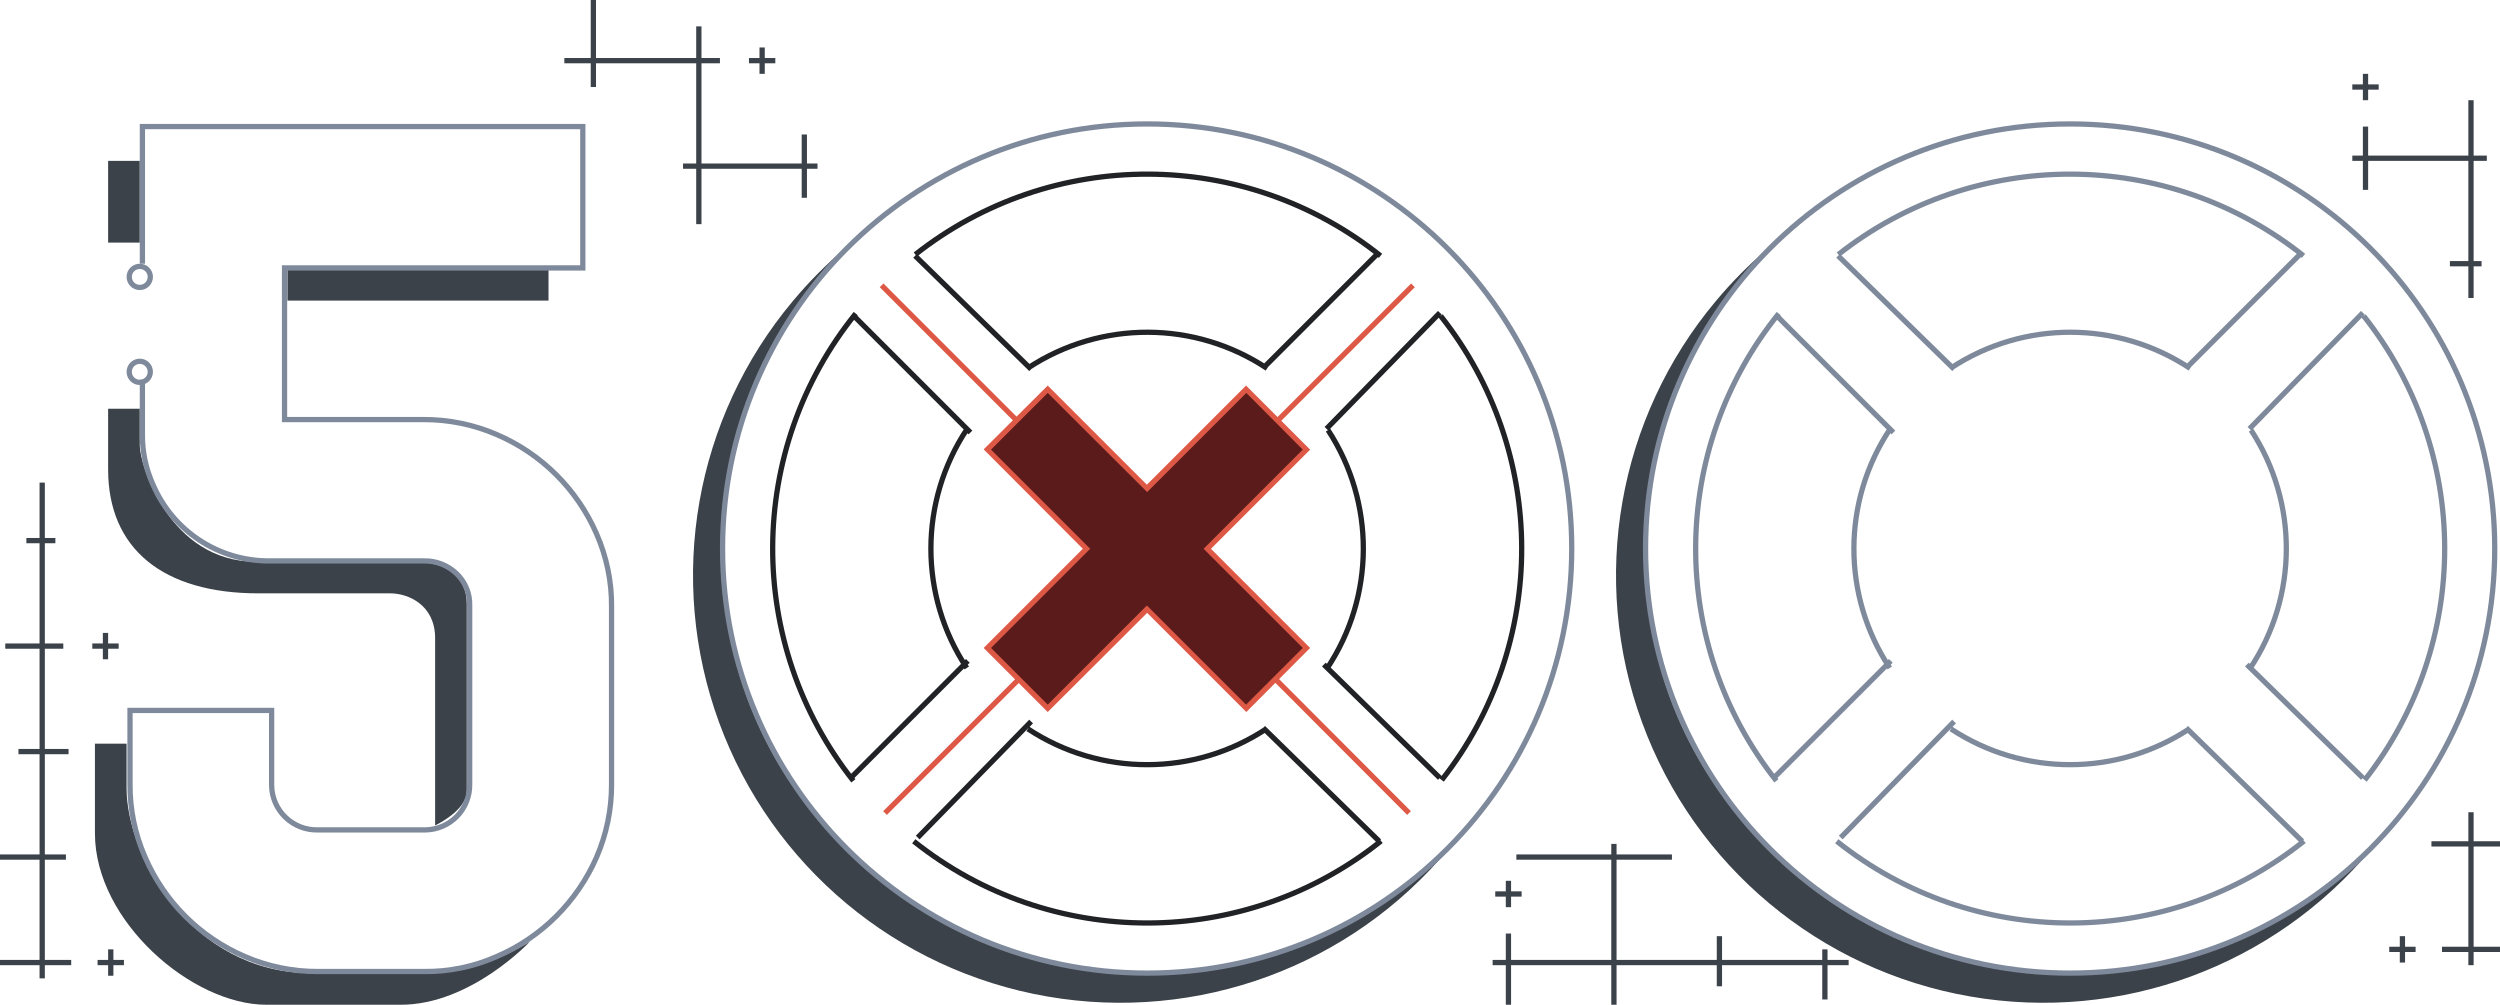
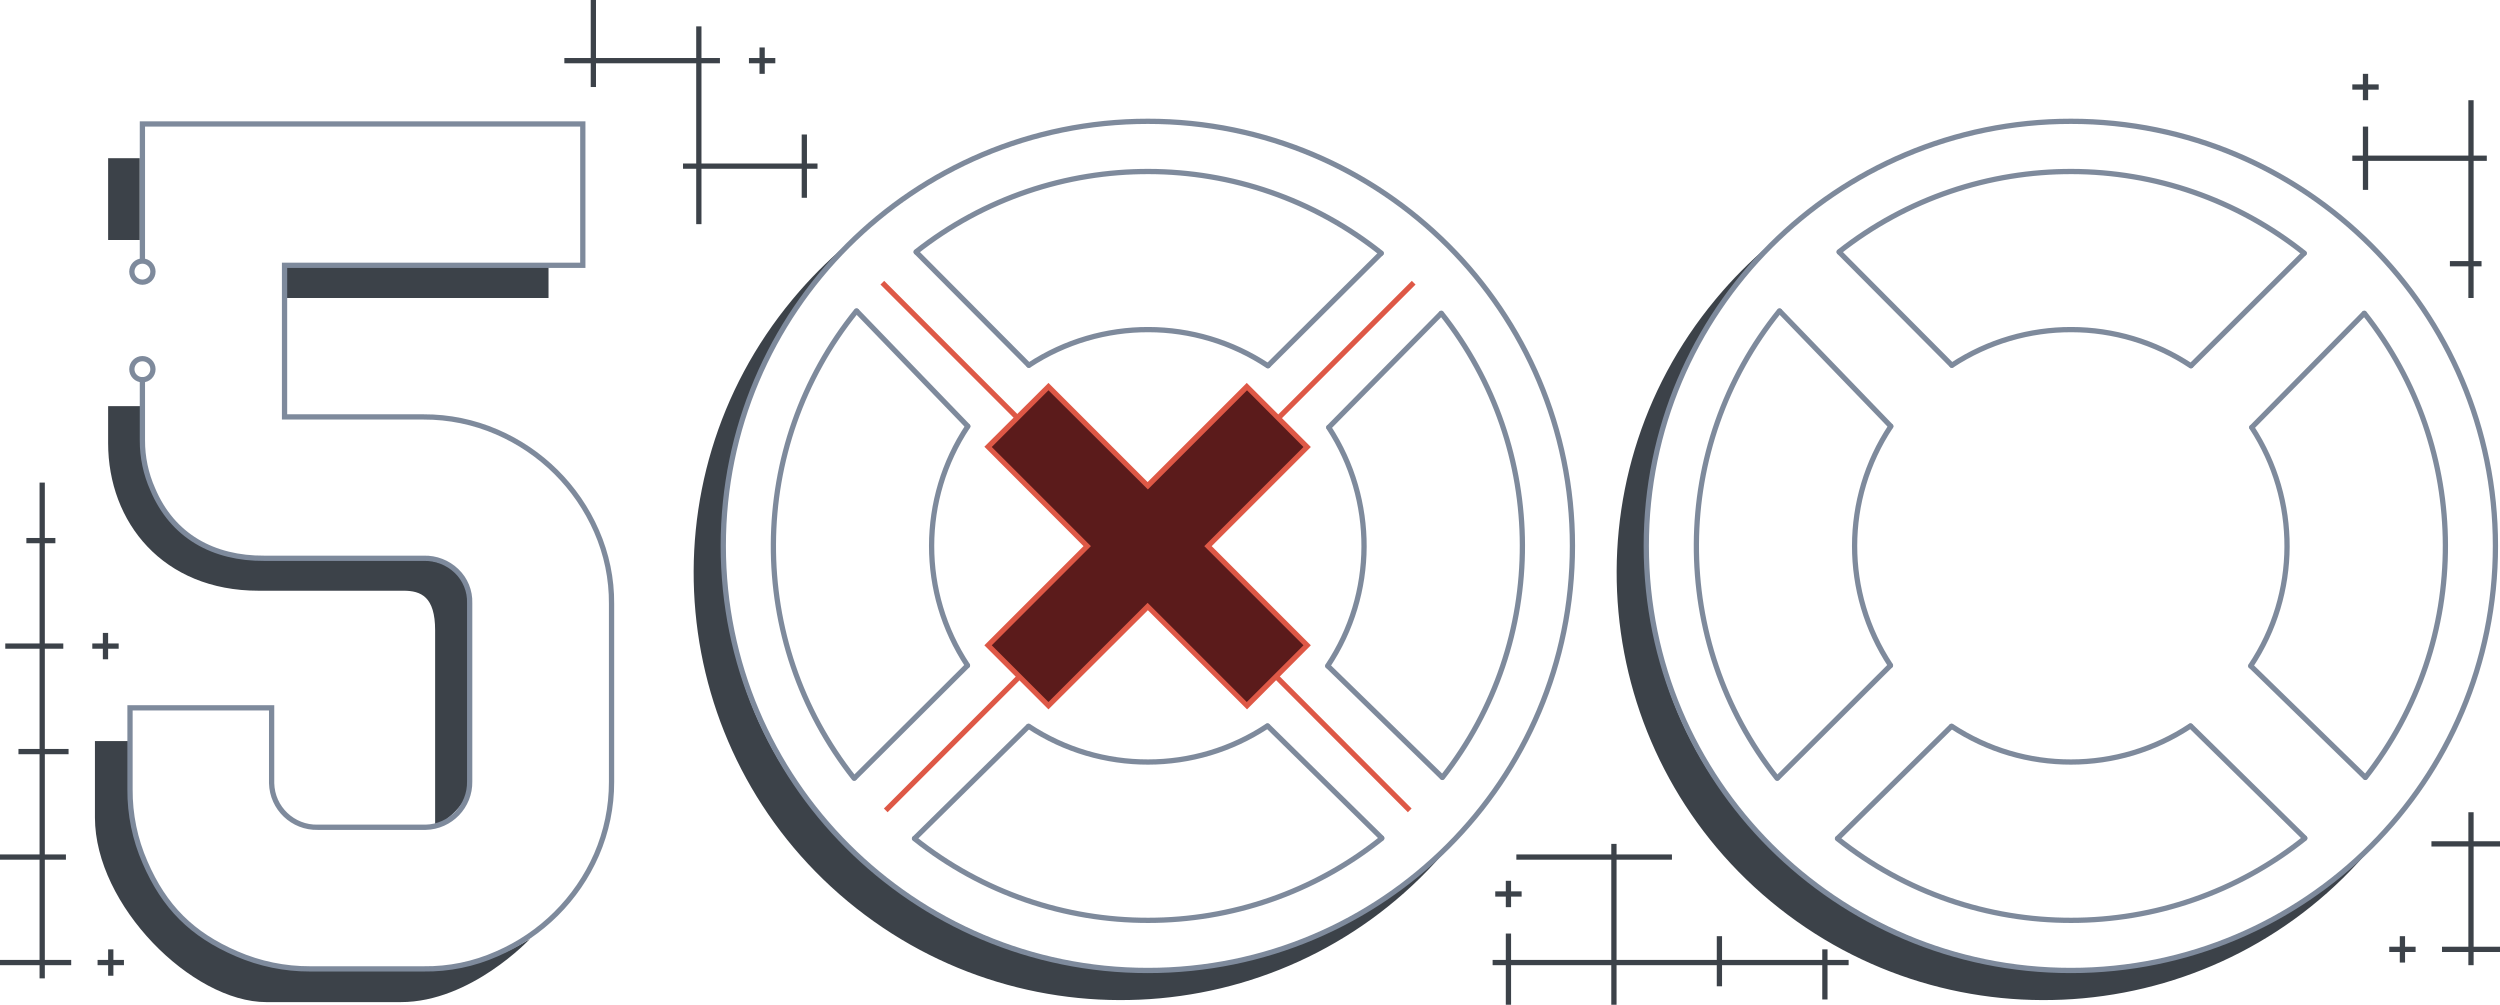
- <svg xmlns="http://www.w3.org/2000/svg" viewBox="0 0 948 381">
-   <path d="M101 381c-28.2 0-65-31.7-65-65v-34h12v17c0 25.2 24.3 70 70 70h44c21.1 0 39-12 39-12s-22.4 24-49 24zm64-139c0-12.7-10.3-17-17-17H98c-36.2 0-57-16.9-57-47v-23h12v14c0 7.2 11.2 44 44 44h60c12 0 20 5.4 20 16v71c0 7.4-12 13-12 13zm-56-128v-12h99v12zM41 92V61h12v31z" fill="#3c4249" />
-   <path d="M54 144v21a45.163 45.163 0 003.9 18.5 47.789 47.789 0 0044.3 29.2h58.5a17.281 17.281 0 0112.4 4.8 16.079 16.079 0 015 12.2v67.6a17.033 17.033 0 01-16.8 17.4h-40.8a17.117 17.117 0 01-17.5-16.8v-28.5H49.3v27.9A67.709 67.709 0 0055 325a72.174 72.174 0 0037.8 37.7 69.38 69.38 0 0027.7 5.7h40.2a66.12 66.12 0 0027.7-5.7 72.689 72.689 0 0037.8-37.6 68.905 68.905 0 005.7-27.6V230a67.247 67.247 0 00-5.7-27.6 72.338 72.338 0 00-37.8-37.6 69.38 69.38 0 00-27.7-5.7h-52.8v-57.5H221V48H54v52" fill="none" stroke="#7e8a9c" stroke-width="2" />
-   <g transform="translate(48 100)" fill="none">
-     <circle data-name="Эллипс 55" cx="5" cy="5" r="5" />
-     <circle data-name="Эллипс 56" cx="4" cy="4" r="4" transform="translate(1 1)" stroke="#7e8a9c" stroke-width="2" />
+ <svg xmlns="http://www.w3.org/2000/svg" width="948" height="381" viewBox="0 0 948 381">
+   <g id="_500" transform="translate(-430 -224)">
+     <g id="шьфп_копия_7">
+       <path id="Прямоугольник_1_копия_15" d="M1041,605V590h-38v15h-2V590h-5v-2h5V578h2v10h38V550h-36v-2h36v-4h2v4h21v2h-21v38h38v-9h2v9h38v-4h2v4h8v2h-8v13h-2V590h-38v8h-2v-8h-38v15Zm-40-37v-4h-4v-2h4v-4h2v4h4v2h-4v4Z" fill="#3c4249" />
+       <path id="Прямоугольник_1_копия_17" d="M1366,590v-5h-10v-2h10V545h-14v-2h14V532h2v11h10v2h-10v38h10v2h-10v5Zm-26-1v-4h-4v-2h4v-4h2v4h4v2h-4v4Z" fill="#3c4249" />
+       <path id="Прямоугольник_1_копия_30" d="M1366,337V325h-7v-2h7V285h-38v11h-2V285h-4v-2h4V272h2v11h38V262h2v21h5v2h-5v38h3v2h-3v12Zm-40-75v-4h-4v-2h4v-4h2v4h4v2h-4v4Z" fill="#3c4249" />
+       <path id="Прямоугольник_1_копия_16" d="M445,595v-5H430v-2h15V550H430v-2h15V510h-8v-2h8V470H432v-2h13V430h-5v-2h5V407h2v21h4v2h-4v38h7v2h-7v38h9v2h-9v38h8v2h-8v38h10v2H447v5Zm26-1v-4h-4v-2h4v-4h2v4h4v2h-4v4Zm-2-120v-4h-4v-2h4v-4h2v4h4v2h-4v4Z" fill="#3c4249" />
+       <path id="Прямоугольник_1_копия_22" d="M694,309V288h-5v-2h5V248H656v9h-2v-9H644v-2h10V224h2v22h38V234h2v12h7v2h-7v38h38V275h2v11h4v2h-4v11h-2V288H696v21Zm24-57v-4h-4v-2h4v-4h2v4h4v2h-4v4Z" fill="#3c4249" />
+     </g>
+     <g id="_5" transform="translate(-20 -1)">
+       <path id="Фигура_860" d="M551,605c-28.2,0-65-36.7-65-70V506h13l.607,20.828C499.607,554.405,522.3,593,568,593h44c21.1,0,39-12,39-12s-22.4,24-49,24Zm64-141c0-12.7-5.3-15-12-15H548c-36.2,0-57-25.9-57-56V379h13v14c0,10.631,10.2,44,43,44h60c12,0,21,5.3,21,15.9l-.082,70.248C627.918,530.548,615,539,615,539ZM558,338V326H658v12Zm-67-22V285h12v31Z" fill="#3c4249" />
+       <path id="_5_копия" d="M504,368v24a45.163,45.163,0,0,0,3.9,18.5c7.5,17.8,23,26.3,42.3,26.2h60.5a17.281,17.281,0,0,1,12.4,4.8,16.079,16.079,0,0,1,5,12.2v67.6a17.075,17.075,0,0,1-16.7,17.4H570.5A17.1,17.1,0,0,1,553,522V493.4H499.3v30.9A67.709,67.709,0,0,0,505,552c7.3,16.9,17.8,27.4,34.8,34.7a69.38,69.38,0,0,0,27.7,5.7h43.2a66.12,66.12,0,0,0,27.7-5.7,72.689,72.689,0,0,0,37.8-37.6,68.905,68.905,0,0,0,5.7-27.6V454a67.247,67.247,0,0,0-5.7-27.6,72.69,72.69,0,0,0-37.8-37.6,69.38,69.38,0,0,0-27.7-5.7H557.9V325.6H671V272H504v52" fill="none" stroke="#7e8a9c" stroke-width="2" />
+       <g id="Эллипс_862" transform="translate(498 324)">
+         <circle id="Эллипс_63" cx="5" cy="5" r="5" fill="none" />
+         <circle id="Эллипс_64" cx="4" cy="4" r="4" transform="translate(2)" fill="none" stroke="#7e8a9c" stroke-width="2" />
+       </g>
+       <g id="Эллипс_862_копия" transform="translate(498 360)">
+         <circle id="Эллипс_65" cx="5" cy="5" r="5" fill="none" />
+         <circle id="Эллипс_66" cx="4" cy="4" r="4" transform="translate(2 1)" fill="none" stroke="#7e8a9c" stroke-width="2" />
+       </g>
+     </g>
+     <g id="Группа_89_копия_2" transform="translate(-50.73 -1)">
+       <path id="Эллипс_634" d="M755,434c0,103.8,91.1,159,161,159,30.3,0,83.7-13.3,114.4-47.2-57.2,68.8-159.3,78.2-228.2,21-68.8-57.2-78.2-159.3-21-228.2.2-.2.3-.4.5-.6a164.931,164.931,0,0,1,19.5-19.7C794,326.2,755,364.4,755,434Z" fill="#3c4249" />
+       <g id="Эллипс_634_копия_3" transform="translate(754 270)">
+         <circle id="Эллипс_67" cx="162" cy="162" r="162" fill="none" />
+         <circle id="Эллипс_68" cx="161" cy="161" r="161" transform="translate(1 1)" fill="none" stroke="#7e8a9c" stroke-width="2" />
+       </g>
+       <g id="Группа_88">
+         <path id="Фигура_639" d="M1016.8,332.2l-51.2,51.2m-98.3,98.2-50.7,50.7" fill="none" stroke="#de5846" stroke-width="2" />
+         <path id="Фигура_639_копия" d="M1015.3,532.3,965,481.9m-98.2-98.2-51.5-51.5" fill="none" stroke="#de5846" stroke-width="2" />
+         <g id="Фигура_643">
+           <path id="Контур_13" d="M953.6,492.6l-36.9-36.9-.7-.7-.7.7-36.9,36.9-22.9-22.9,36.9-36.9.7-.7-.7-.7-36.9-36.9,22.9-22.9,36.9,36.9.7.7.7-.7,36.9-36.9,22.9,22.9-36.9,36.9-.7.7.7.7,36.9,36.9Z" fill="#5b1b1b" />
+           <path id="Контур_14" d="M878.3,373l-21.5,21.5L893,430.7l1.4,1.4-1.4,1.4-36.2,36.2,21.5,21.5L914.5,455l1.4-1.4,1.4,1.4,36.2,36.2L975,469.7l-36.2-36.2-1.4-1.4,1.4-1.4L975,394.5,953.6,373l-36.2,36.2-1.4,1.4-1.4-1.4L878.3,373m0-2.8,37.6,37.6,37.6-37.6,24.3,24.3-37.6,37.6,37.6,37.6L953.6,494,916,456.4,878.3,494,854,469.7l37.6-37.6L854,394.4Z" fill="#de5846" />
+         </g>
+       </g>
+       <g id="Сгруппировать_893" data-name="Сгруппировать 893">
+         <path id="Эллипс_634_копия_2" d="M1027.3,343.8a142.11,142.11,0,0,1,.4,176m-23,23.1a141.933,141.933,0,0,1-177.2.1m-22.9-22.9a141.935,141.935,0,0,1,.9-177.2m22.6-22.4a142,142,0,0,1,176.4.5" fill="none" stroke="#7e8a9c" stroke-linecap="round" stroke-width="2" />
+         <path id="Эллипс_634_копия" d="M984.6,387.1a82.038,82.038,0,0,1-.4,90.4m-22.9,22.8a82.015,82.015,0,0,1-90.5.1m-23.2-23.1a81.993,81.993,0,0,1,.1-90.6m23.2-23.2a82.181,82.181,0,0,1,90.6.2" fill="none" stroke="#7e8a9c" stroke-linecap="round" stroke-width="2" />
+         <path id="Контур_690" data-name="Контур 690" d="M984.629,387.039l42.563-43.163" fill="none" stroke="#7e8a9c" stroke-linecap="round" stroke-width="2" />
+         <path id="Контур_694" data-name="Контур 694" d="M984.291,343.81l43.234,42.081" transform="translate(0 133.77)" fill="none" stroke="#7e8a9c" stroke-linecap="round" stroke-width="2" />
+         <path id="Контур_693" data-name="Контур 693" d="M1026.736,386.612,984.693,343.04" transform="translate(-179.031)" fill="none" stroke="#7e8a9c" stroke-linecap="round" stroke-width="2" />
+         <path id="Контур_697" data-name="Контур 697" d="M1026.592,342.36l-42.762,42.59" transform="translate(-179.031 135.032)" fill="none" stroke="#7e8a9c" stroke-linecap="round" stroke-width="2" />
+         <path id="Контур_691" data-name="Контур 691" d="M983.6,386.636l42.816-42.555" transform="translate(-22 -23)" fill="none" stroke="#7e8a9c" stroke-linecap="round" stroke-width="2" />
+         <path id="Контур_695" data-name="Контур 695" d="M983.439,343.341l43.225,42.459" transform="translate(-22 156.968)" fill="none" stroke="#7e8a9c" stroke-linecap="round" stroke-width="2" />
+         <path id="Контур_692" data-name="Контур 692" d="M1026.049,386.468l-42.6-42.822" transform="translate(-155.223 -23)" fill="none" stroke="#7e8a9c" stroke-linecap="round" stroke-width="2" />
+         <path id="Контур_696" data-name="Контур 696" d="M1025.881,342.908,982.84,385.291" transform="translate(-155.223 157.571)" fill="none" stroke="#7e8a9c" stroke-linecap="round" stroke-width="2" />
+       </g>
+     </g>
+     <g id="Группа_89_копия_2-2" data-name="Группа_89_копия_2" transform="translate(299.27 -1)">
+       <path id="Эллипс_634-2" data-name="Эллипс_634" d="M755,434c0,103.8,91.1,159,161,159,30.3,0,83.7-13.3,114.4-47.2-57.2,68.8-159.3,78.2-228.2,21-68.8-57.2-78.2-159.3-21-228.2.2-.2.3-.4.5-.6a164.931,164.931,0,0,1,19.5-19.7C794,326.2,755,364.4,755,434Z" fill="#3c4249" />
+       <g id="Эллипс_634_копия_3-2" data-name="Эллипс_634_копия_3" transform="translate(754 270)">
+         <circle id="Эллипс_67-2" data-name="Эллипс_67" cx="162" cy="162" r="162" fill="none" />
+         <circle id="Эллипс_68-2" data-name="Эллипс_68" cx="161" cy="161" r="161" transform="translate(1 1)" fill="none" stroke="#7e8a9c" stroke-width="2" />
+       </g>
+       <g id="Сгруппировать_893-2" data-name="Сгруппировать 893">
+         <path id="Эллипс_634_копия_2-2" data-name="Эллипс_634_копия_2" d="M1027.3,343.8a142.11,142.11,0,0,1,.4,176m-23,23.1a141.933,141.933,0,0,1-177.2.1m-22.9-22.9a141.935,141.935,0,0,1,.9-177.2m22.6-22.4a142,142,0,0,1,176.4.5" fill="none" stroke="#7e8a9c" stroke-linecap="round" stroke-width="2" />
+         <path id="Эллипс_634_копия-2" data-name="Эллипс_634_копия" d="M984.6,387.1a82.038,82.038,0,0,1-.4,90.4m-22.9,22.8a82.015,82.015,0,0,1-90.5.1m-23.2-23.1a81.993,81.993,0,0,1,.1-90.6m23.2-23.2a82.181,82.181,0,0,1,90.6.2" fill="none" stroke="#7e8a9c" stroke-linecap="round" stroke-width="2" />
+         <path id="Контур_690-2" data-name="Контур 690" d="M984.629,387.039l42.563-43.163" fill="none" stroke="#7e8a9c" stroke-linecap="round" stroke-width="2" />
+         <path id="Контур_694-2" data-name="Контур 694" d="M984.291,343.81l43.234,42.081" transform="translate(0 133.77)" fill="none" stroke="#7e8a9c" stroke-linecap="round" stroke-width="2" />
+         <path id="Контур_693-2" data-name="Контур 693" d="M1026.736,386.612,984.693,343.04" transform="translate(-179.031)" fill="none" stroke="#7e8a9c" stroke-linecap="round" stroke-width="2" />
+         <path id="Контур_697-2" data-name="Контур 697" d="M1026.592,342.36l-42.762,42.59" transform="translate(-179.031 135.032)" fill="none" stroke="#7e8a9c" stroke-linecap="round" stroke-width="2" />
+         <path id="Контур_691-2" data-name="Контур 691" d="M983.6,386.636l42.816-42.555" transform="translate(-22 -23)" fill="none" stroke="#7e8a9c" stroke-linecap="round" stroke-width="2" />
+         <path id="Контур_695-2" data-name="Контур 695" d="M983.439,343.341l43.225,42.459" transform="translate(-22 156.968)" fill="none" stroke="#7e8a9c" stroke-linecap="round" stroke-width="2" />
+         <path id="Контур_692-2" data-name="Контур 692" d="M1026.049,386.468l-42.6-42.822" transform="translate(-155.223 -23)" fill="none" stroke="#7e8a9c" stroke-linecap="round" stroke-width="2" />
+         <path id="Контур_696-2" data-name="Контур 696" d="M1025.881,342.908,982.84,385.291" transform="translate(-155.223 157.571)" fill="none" stroke="#7e8a9c" stroke-linecap="round" stroke-width="2" />
+       </g>
+     </g>
  </g>
-   <g transform="translate(48 136)" fill="none">
-     <circle data-name="Эллипс 57" cx="5" cy="5" r="5" />
-     <circle data-name="Эллипс 58" cx="4" cy="4" r="4" transform="translate(1 1)" stroke="#7e8a9c" stroke-width="2" />
-   </g>
-   <path d="M274 210c0 103.8 91.1 159 161 159 30.3 0 83.7-13.3 114.4-47.2a162.012 162.012 0 11-248.7-207.7 164.931 164.931 0 0119.5-19.7c-7.2 7.8-46.2 46-46.2 115.6z" fill="#3c4249" />
-   <g transform="translate(273 46)" fill="none">
-     <circle data-name="Эллипс 59" cx="162" cy="162" r="162" />
-     <circle data-name="Эллипс 60" cx="161" cy="161" r="161" transform="translate(1 1)" stroke="#7e8a9c" stroke-width="2" />
-   </g>
-   <path d="M535.8 108.2l-51.2 51.2m-98.3 98.2l-50.7 50.7m198.7 0L484 257.9m-98.2-98.2l-51.5-51.5" fill="none" stroke="#de5846" stroke-width="2" />
-   <path data-name="Контур 11" d="M472.6 268.6l-36.9-36.9-.7-.7-.7.7-36.9 36.9-22.9-22.9 36.9-36.9.7-.7-.7-.7-36.9-36.9 22.9-22.9 36.9 36.9.7.7.7-.7 36.9-36.9 22.9 22.9-36.9 36.9-.7.7.7.7 36.9 36.9z" fill="#5b1b1b" />
-   <path data-name="Контур 12" d="M397.3 149l-21.5 21.5 36.2 36.2 1.4 1.4-1.4 1.4-36.2 36.2 21.5 21.5 36.2-36.2 1.4-1.4 1.4 1.4 36.2 36.2 21.5-21.5-36.2-36.2-1.4-1.4 1.4-1.4 36.2-36.2-21.4-21.5-36.2 36.2-1.4 1.4-1.4-1.4-36.3-36.2m0-2.8l37.6 37.6 37.6-37.6 24.3 24.3-37.6 37.6 37.6 37.6-24.2 24.3-37.6-37.6-37.7 37.6-24.3-24.3 37.6-37.6-37.6-37.7z" fill="#de5846" />
-   <path d="M546.3 119.8a142.11 142.11 0 01.4 176m-23 23.1a141.933 141.933 0 01-177.2.1m-22.9-22.9a141.935 141.935 0 01.9-177.2m22.6-22.4a142 142 0 01176.4.5m-19.9 66.1a82.038 82.038 0 01-.4 90.4m-22.9 22.8a82.015 82.015 0 01-90.5.1m-23.2-23.1a81.993 81.993 0 01.1-90.6m23.2-23.2a82.181 82.181 0 0190.6.2M523 319l-44-43m67 19l-44-43m-134-88l-44-44m67 20l-44-43m-24 197.6l44-44m-19 67l43-44m88-134l44-44m-20 67l43-44" fill="none" stroke="#212225" stroke-width="2" />
-   <path d="M624 210c0 103.8 91.1 159 161 159 30.3 0 83.7-13.3 114.4-47.2a162.012 162.012 0 11-248.7-207.7 164.931 164.931 0 0119.5-19.7c-7.2 7.8-46.2 46-46.2 115.6z" fill="#3c4249" />
-   <g transform="translate(623 46)" fill="none">
-     <circle data-name="Эллипс 61" cx="162" cy="162" r="162" />
-     <circle data-name="Эллипс 62" cx="161" cy="161" r="161" transform="translate(1 1)" stroke="#7e8a9c" stroke-width="2" />
-   </g>
-   <path d="M896.3 119.8a142.11 142.11 0 01.4 176m-23 23.1a141.933 141.933 0 01-177.2.1m-22.9-22.9a141.935 141.935 0 01.9-177.2m22.6-22.4a142 142 0 01176.4.5m-19.9 66.1a82.038 82.038 0 01-.4 90.4m-22.9 22.8a82.015 82.015 0 01-90.5.1m-23.2-23.1a81.993 81.993 0 01.1-90.6m23.2-23.2a82.181 82.181 0 0190.6.2M873 319l-44-43m67 19l-44-43m-134-88l-44-44m67 20l-44-43m-24 197.6l44-44m-19 67l43-44m88-134l44-44m-20 67l43-44" fill="none" stroke="#7e8a9c" stroke-width="2" />
-   <path d="M611 381v-15h-38v15h-2v-15h-5v-2h5v-10h2v10h38v-38h-36v-2h36v-4h2v4h21v2h-21v38h38v-9h2v9h38v-4h2v4h8v2h-8v13h-2v-13h-38v8h-2v-8h-38v15zm-40-37v-4h-4v-2h4v-4h2v4h4v2h-4v4zm365 22v-5h-10v-2h10v-38h-14v-2h14v-11h2v11h10v2h-10v38h10v2h-10v5zm-26-1v-4h-4v-2h4v-4h2v4h4v2h-4v4zm26-252v-12h-7v-2h7V61h-38v11h-2V61h-4v-2h4V48h2v11h38V38h2v21h5v2h-5v38h3v2h-3v12zm-40-75v-4h-4v-2h4v-4h2v4h4v2h-4v4zM15 371v-5H0v-2h15v-38H0v-2h15v-38H7v-2h8v-38H2v-2h13v-38h-5v-2h5v-21h2v21h4v2h-4v38h7v2h-7v38h9v2h-9v38h8v2h-8v38h10v2H17v5zm26-1v-4h-4v-2h4v-4h2v4h4v2h-4v4zm-2-120v-4h-4v-2h4v-4h2v4h4v2h-4v4zM264 85V64h-5v-2h5V24h-38v9h-2v-9h-10v-2h10V0h2v22h38V10h2v12h7v2h-7v38h38V51h2v11h4v2h-4v11h-2V64h-38v21zm24-57v-4h-4v-2h4v-4h2v4h4v2h-4v4z" fill="#3c4249" />
</svg>
